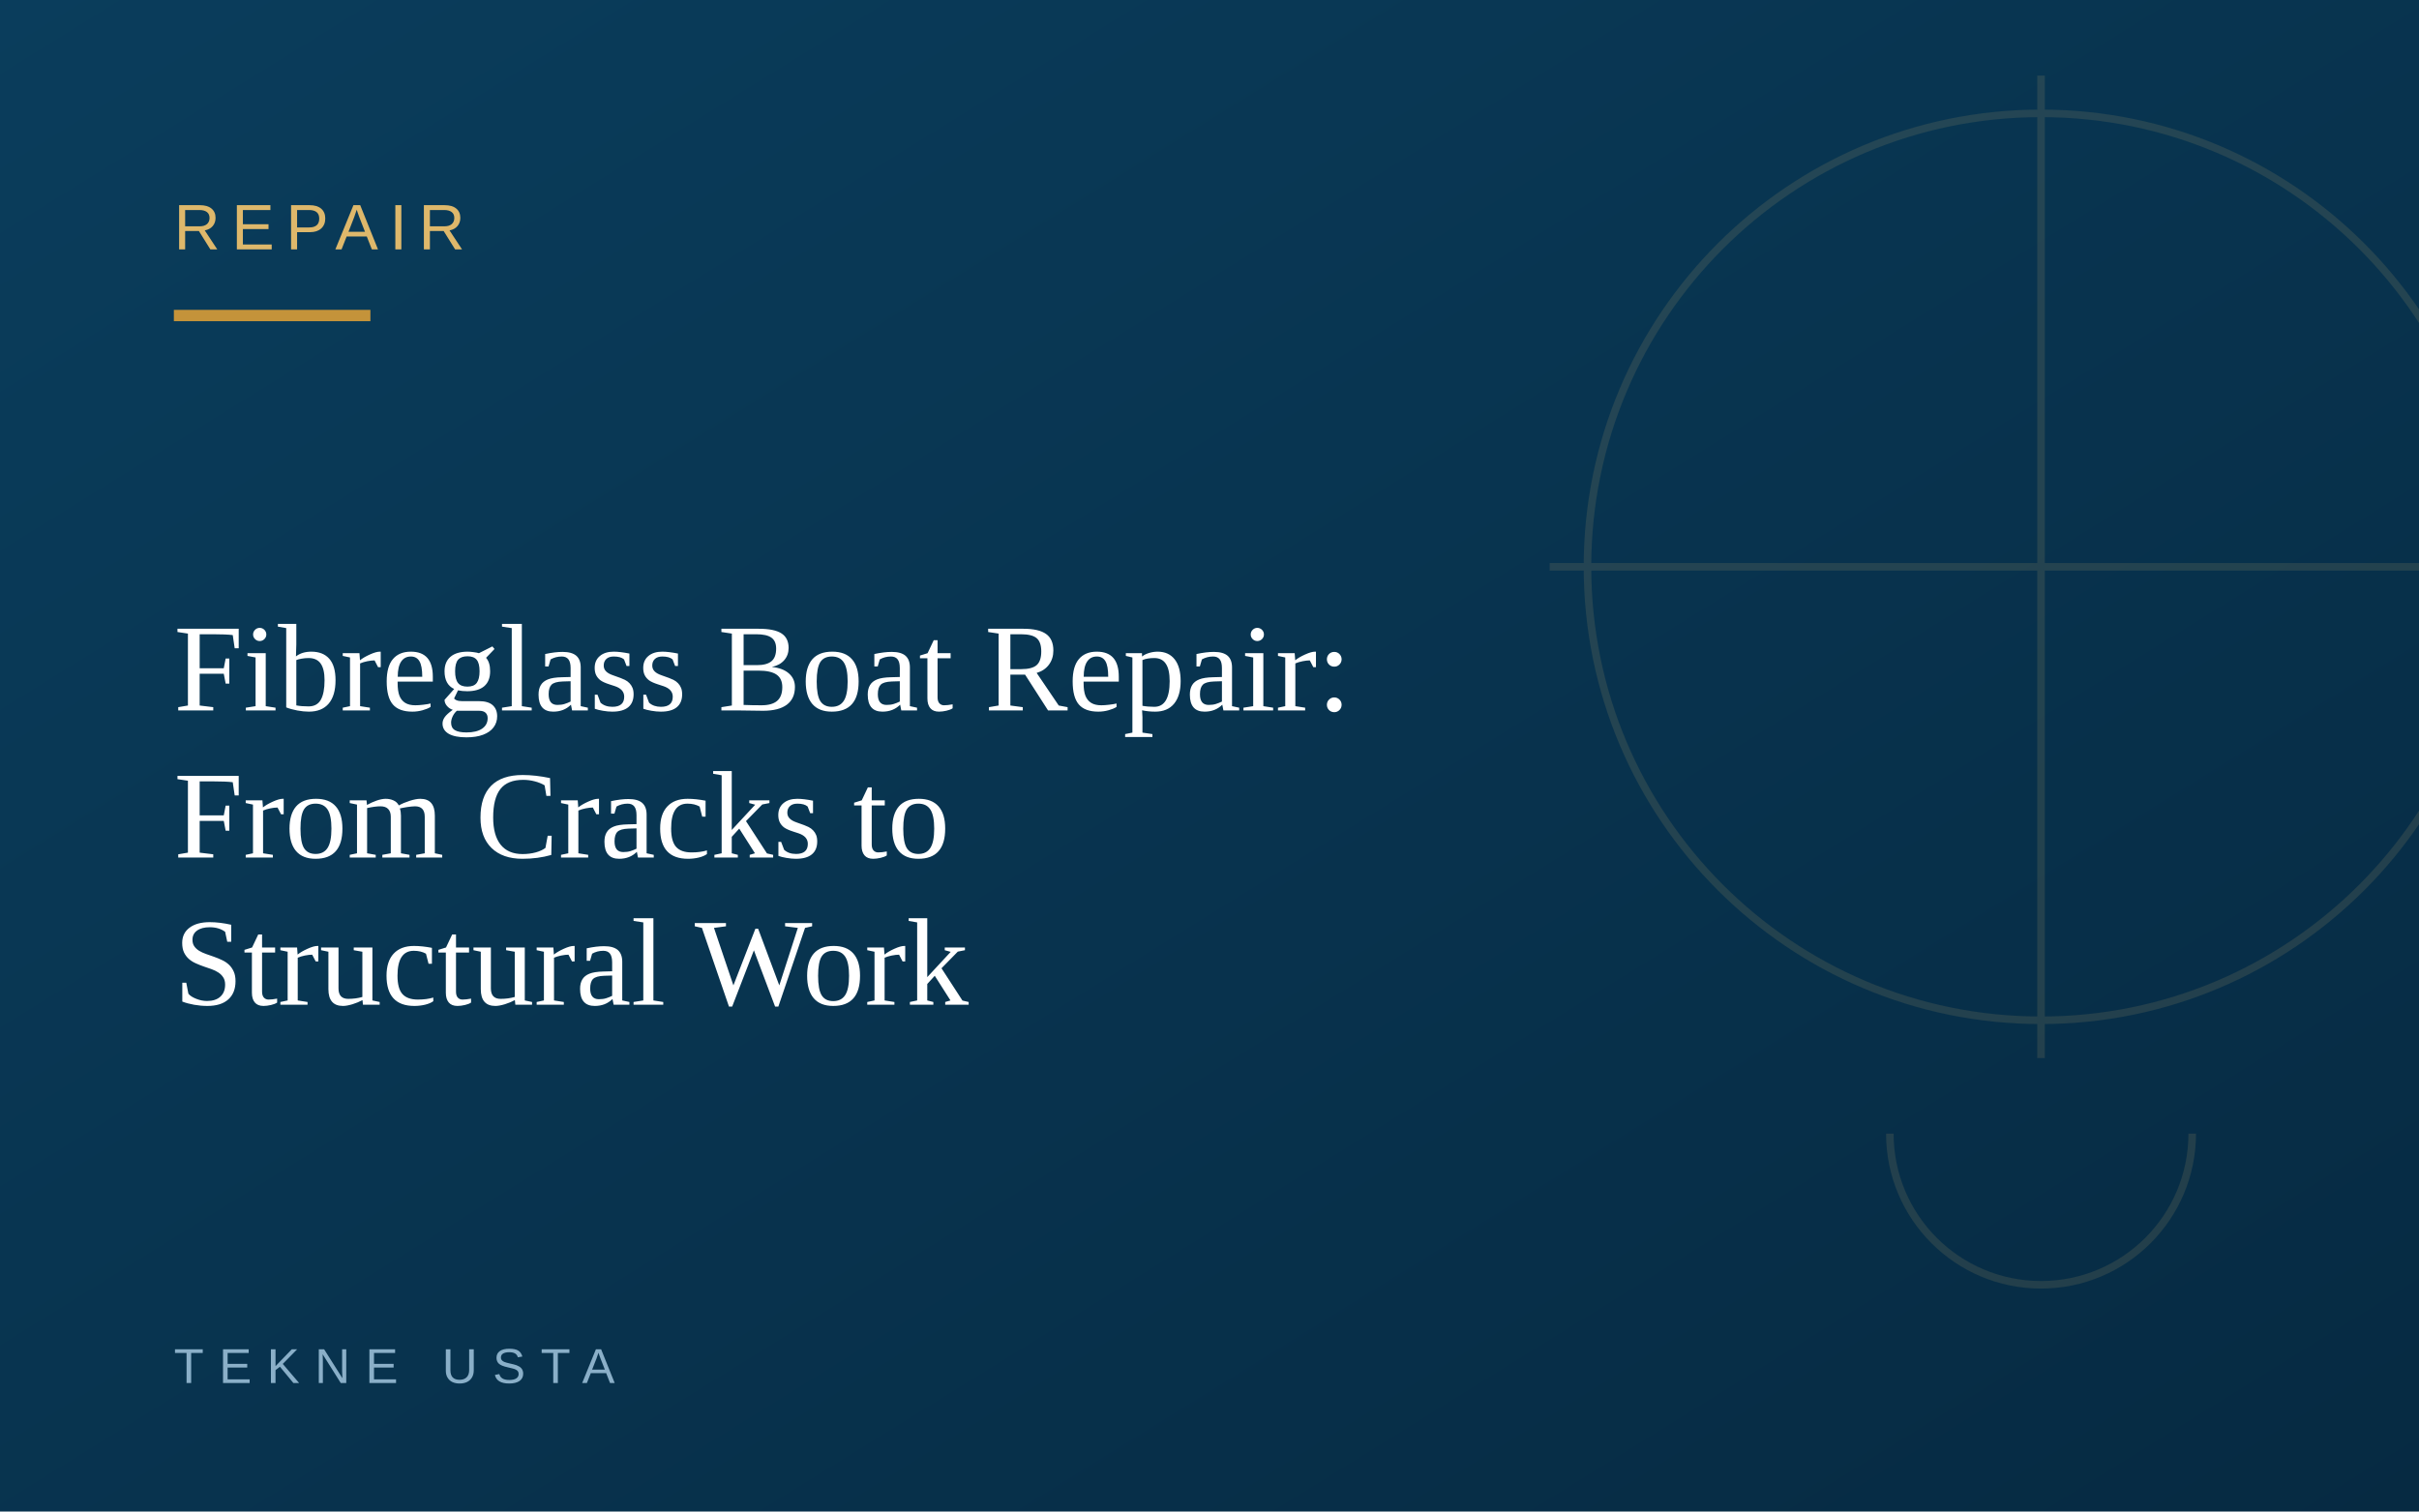
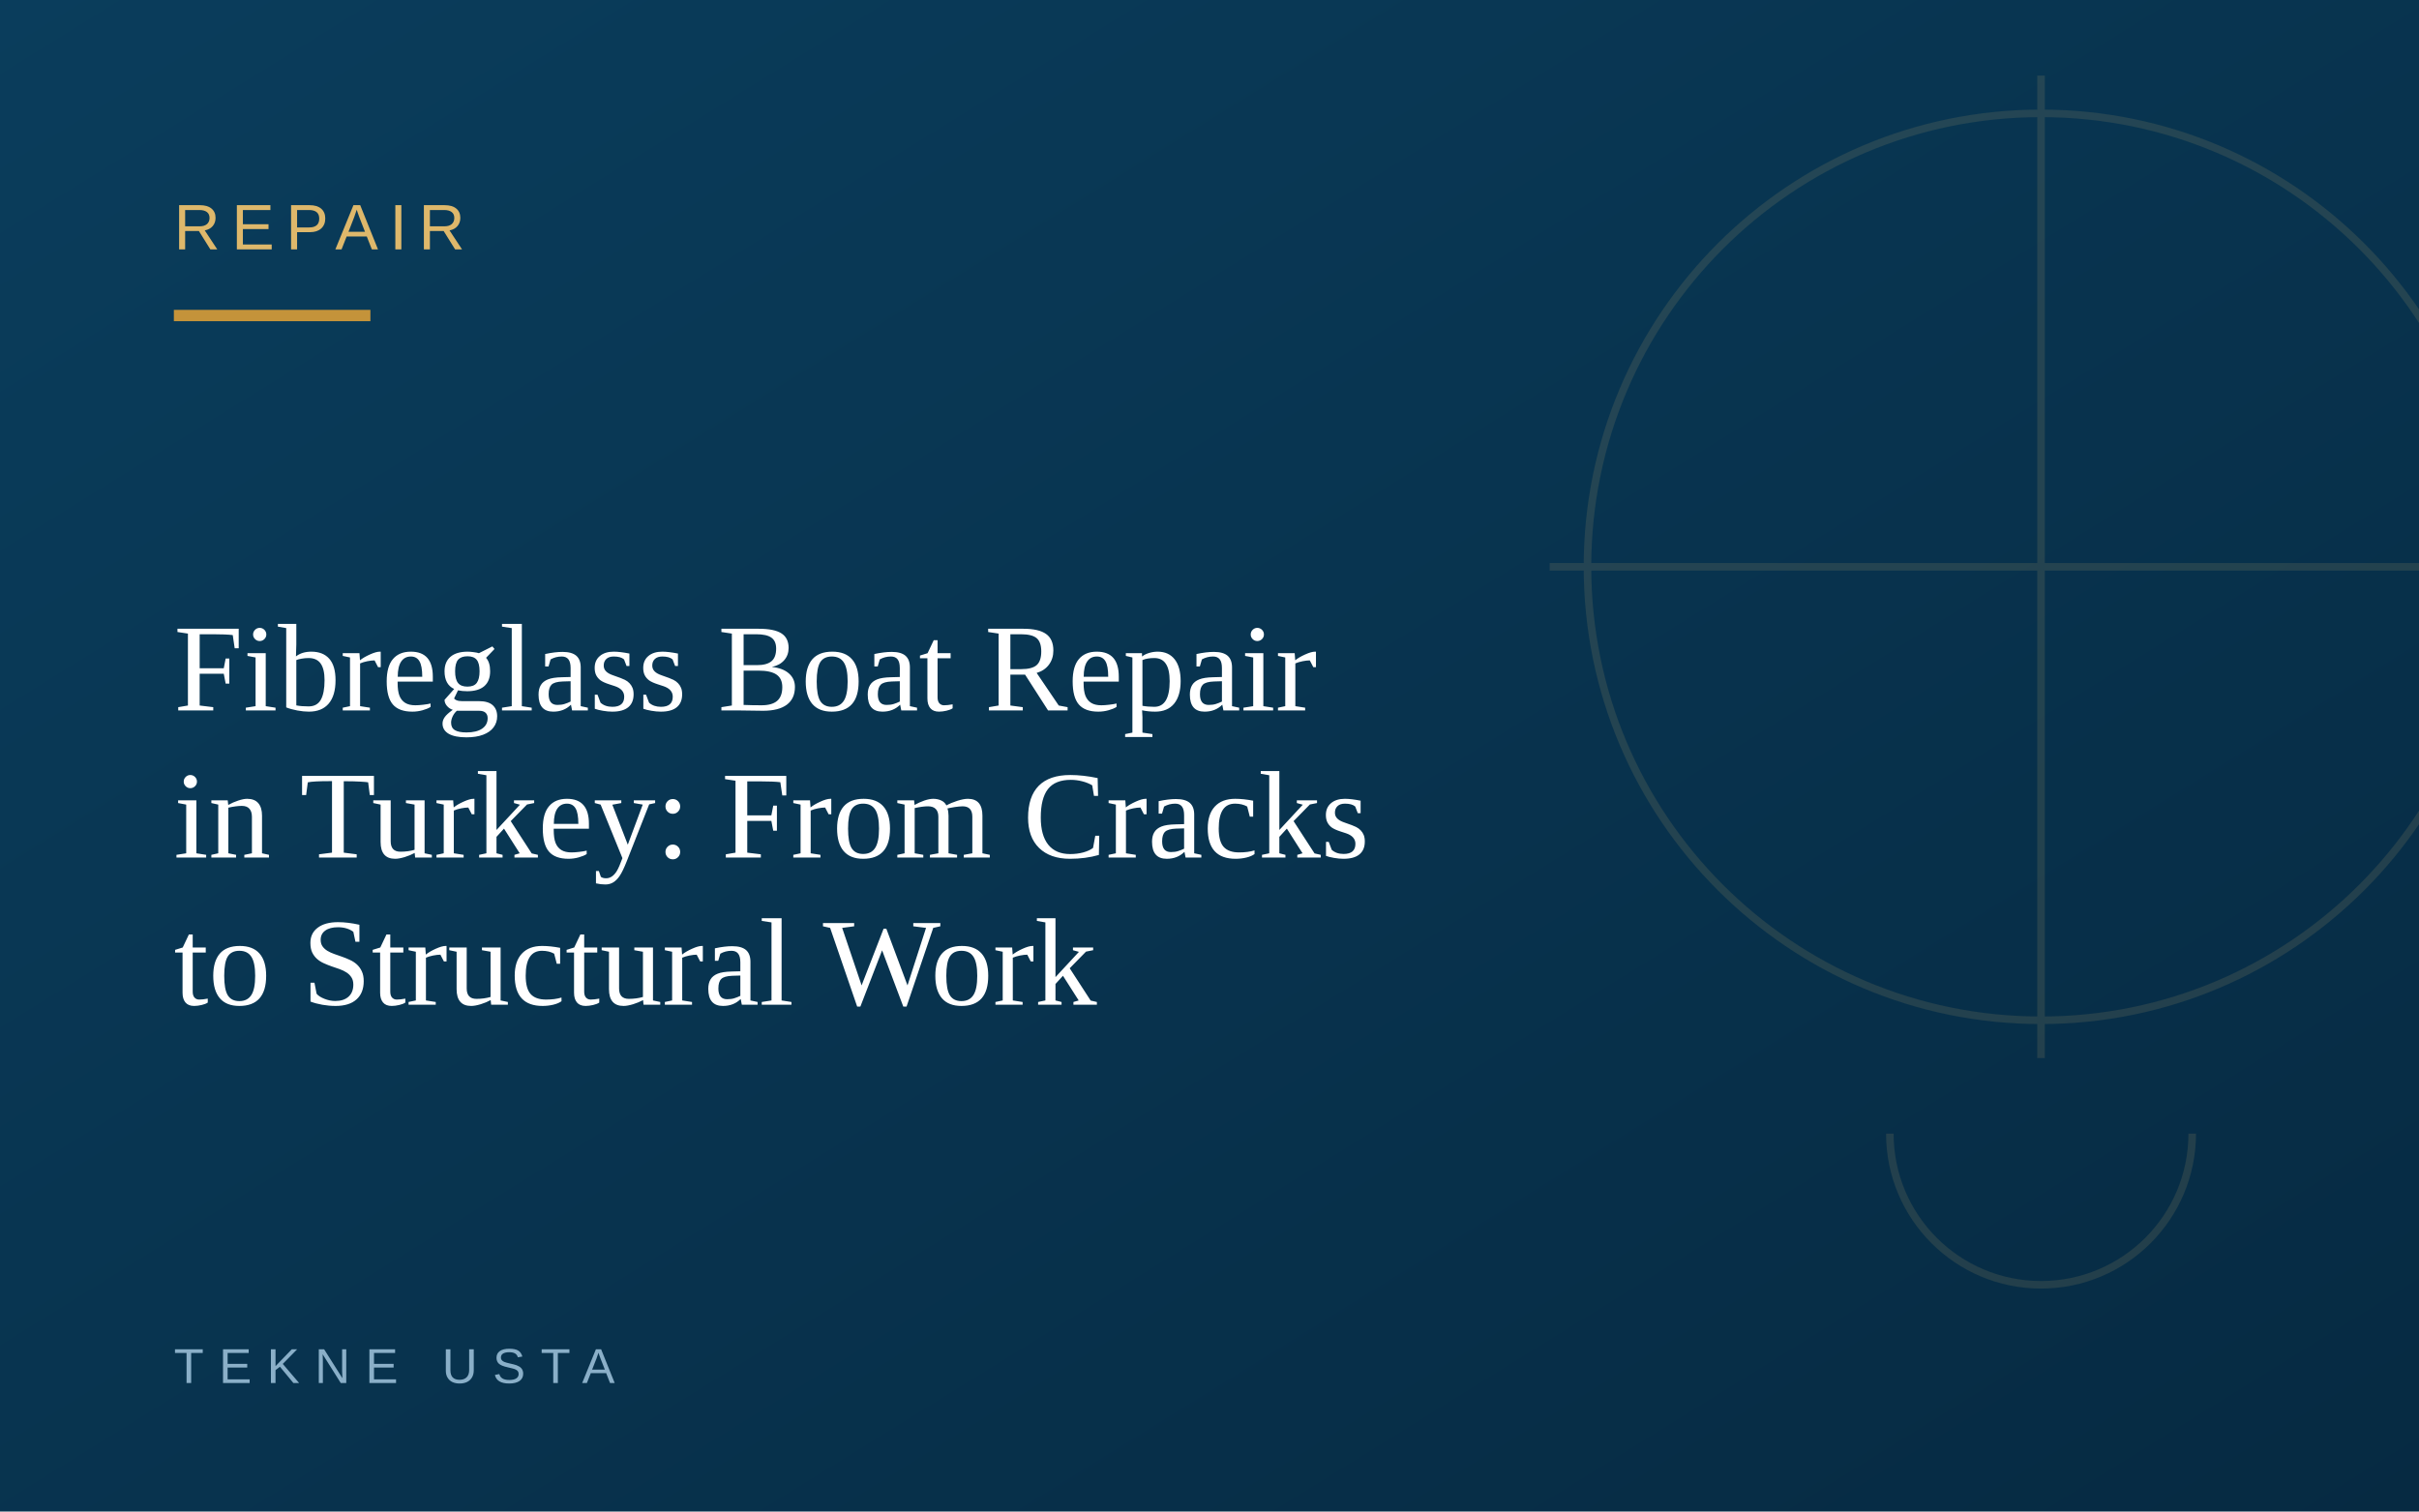
<svg xmlns="http://www.w3.org/2000/svg" viewBox="0 0 640 400" role="img">
  <defs>
    <linearGradient id="g" x1="0" y1="0" x2="1" y2="1">
      <stop offset="0" stop-color="#0A3D5C" />
      <stop offset="1" stop-color="#062A42" />
    </linearGradient>
  </defs>
  <rect width="640" height="400" fill="url(#g)" />
  <g fill="none" stroke="#DEB86B" stroke-width="2" opacity="0.13">
    <circle cx="540" cy="150" r="120" />
    <path d="M540 20v260M410 150h260" />
    <path d="M500 300a40 40 0 0 0 80 0" />
  </g>
  <text x="46" y="66" fill="#DEB86B" font-family="Arial, sans-serif" font-size="17" letter-spacing="3">REPAIR</text>
  <rect x="46" y="82" width="52" height="3" fill="#C4933A" />
  <text x="46" y="188" fill="#FFFFFF" font-family="Georgia, 'Times New Roman', serif" font-size="33" font-weight="500">
-     <tspan x="46" dy="0">Fibreglass Boat Repair:</tspan>
-     <tspan x="46" dy="1.18em">From Cracks to</tspan>
-     <tspan x="46" dy="1.18em">Structural Work</tspan>
+     <tspan x="46" dy="0">Fibreglass Boat Repair</tspan>
+     <tspan x="46" dy="1.18em">in Turkey: From Cracks</tspan>
+     <tspan x="46" dy="1.18em">to Structural Work</tspan>
  </text>
  <text x="46" y="366" fill="#8AAFC8" font-family="Arial, sans-serif" font-size="13" letter-spacing="4">TEKNE USTA</text>
</svg>
